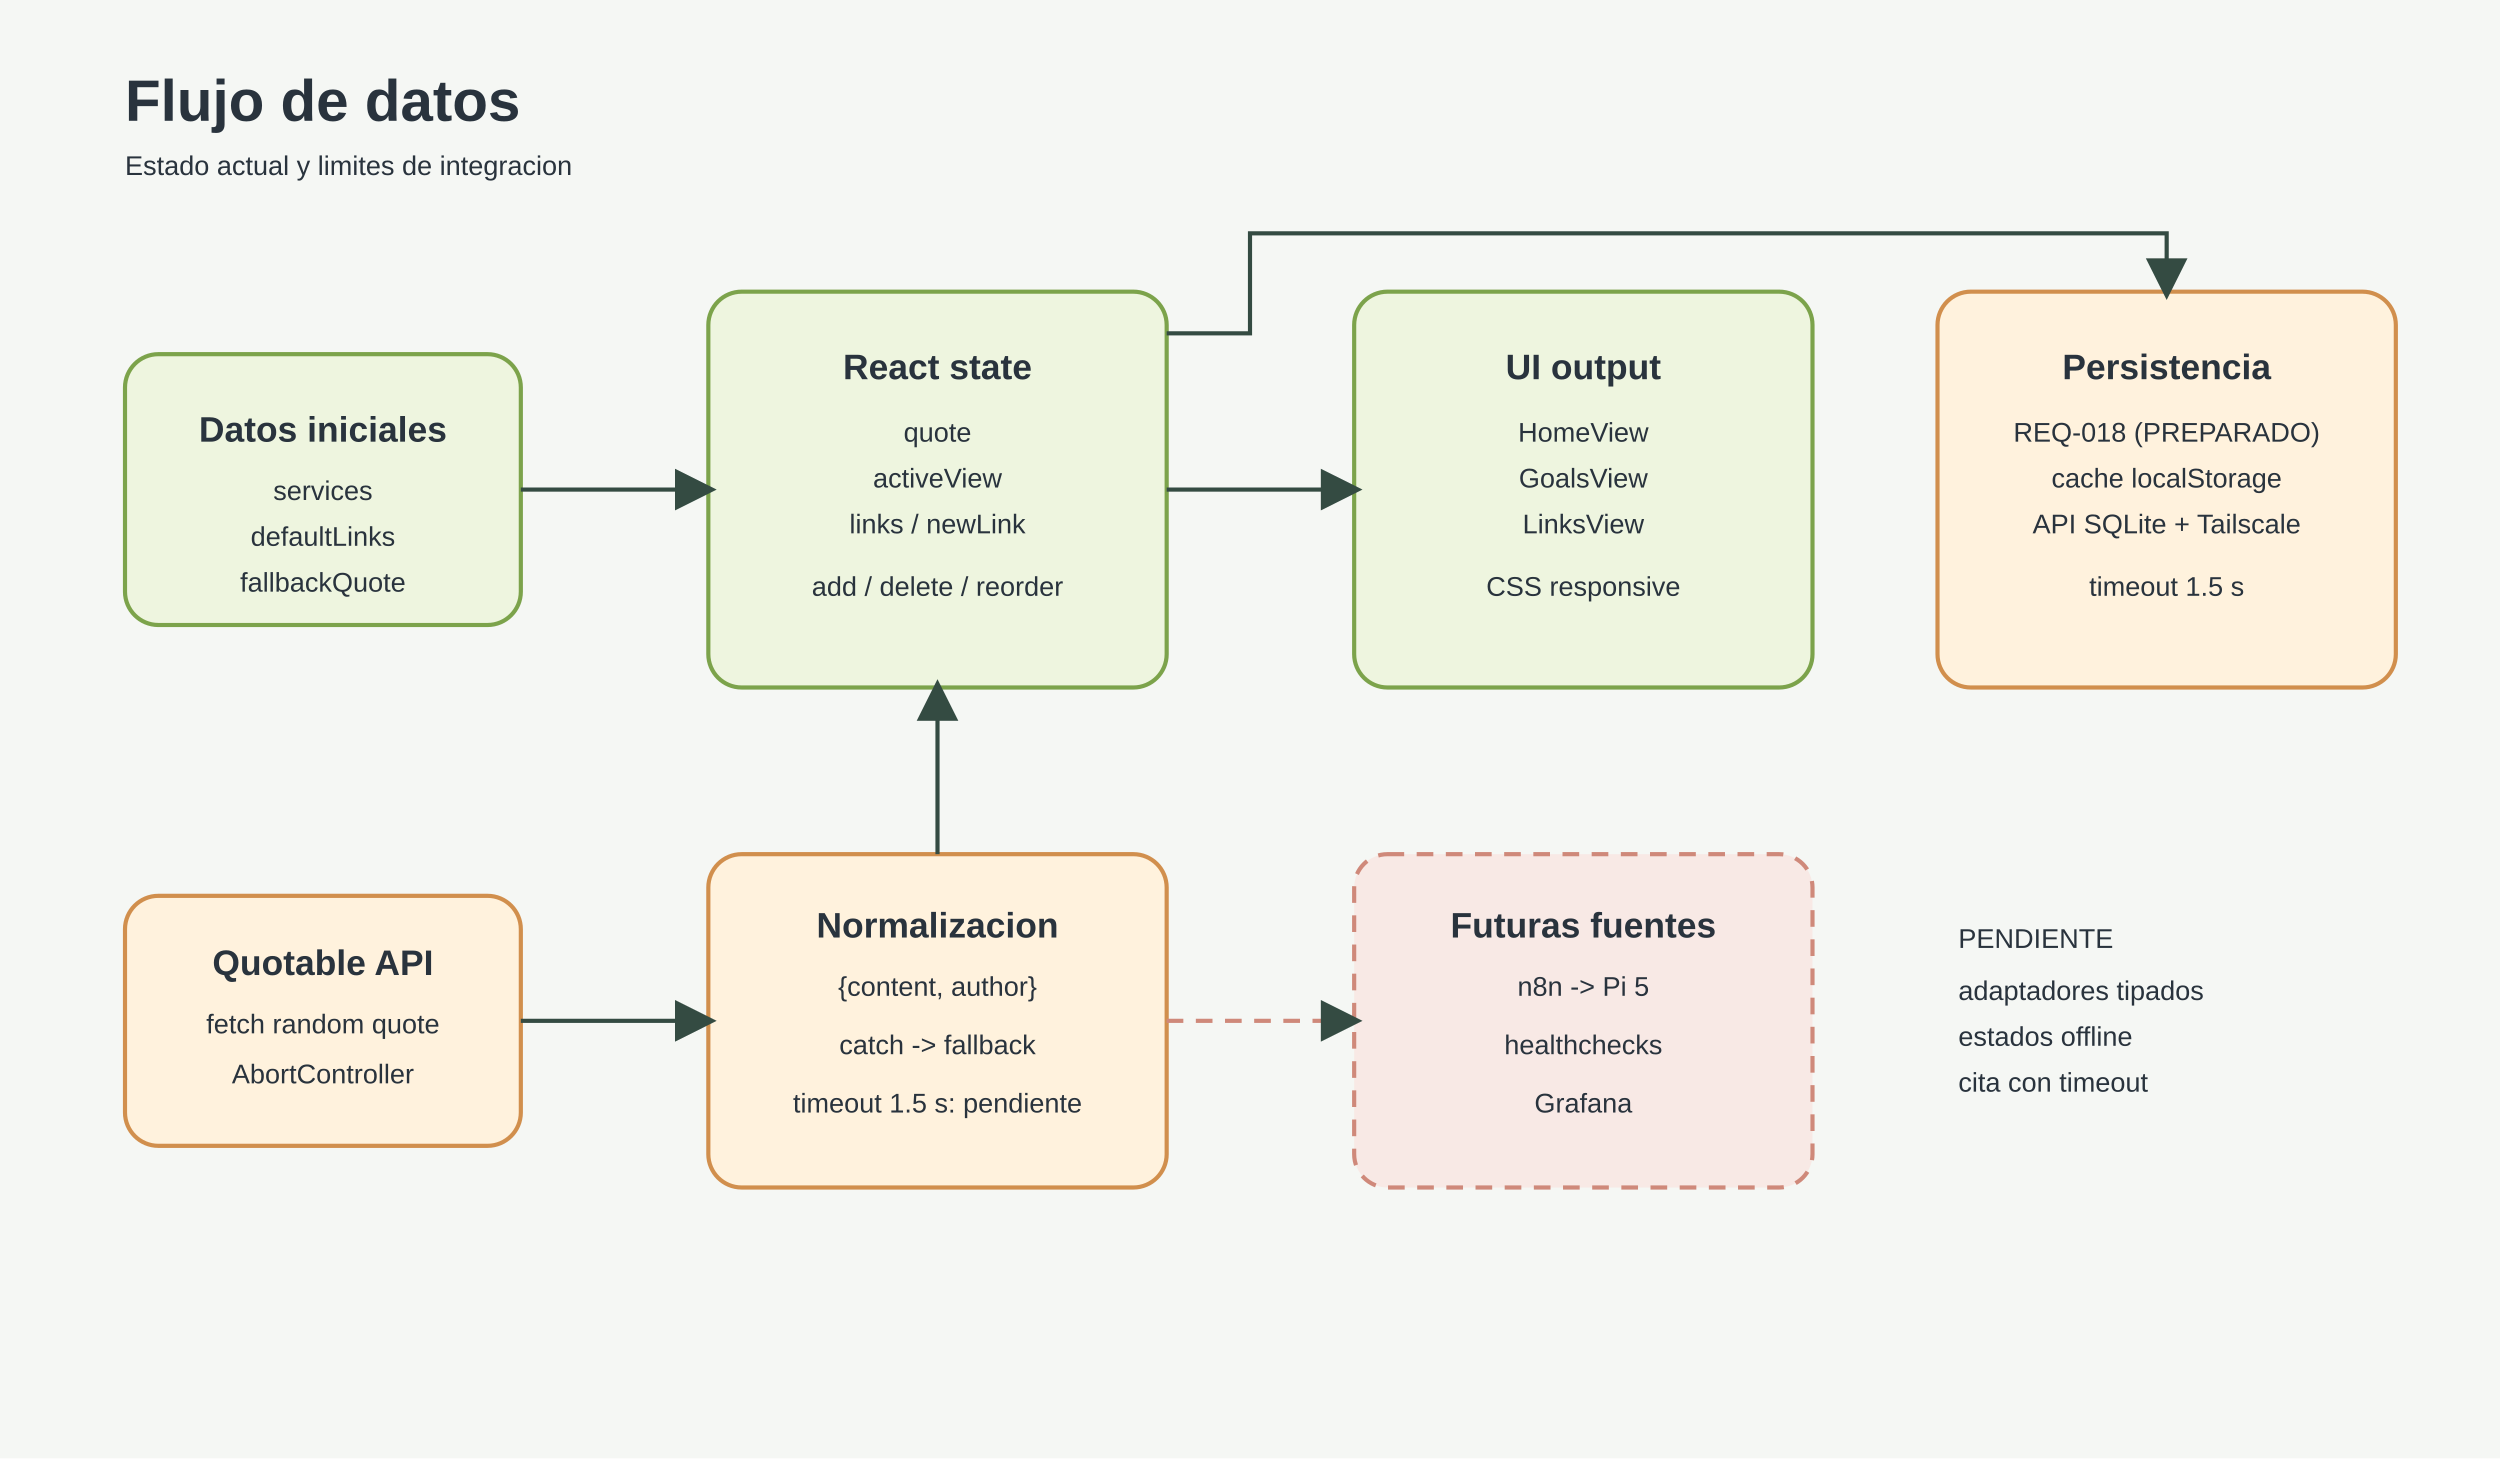
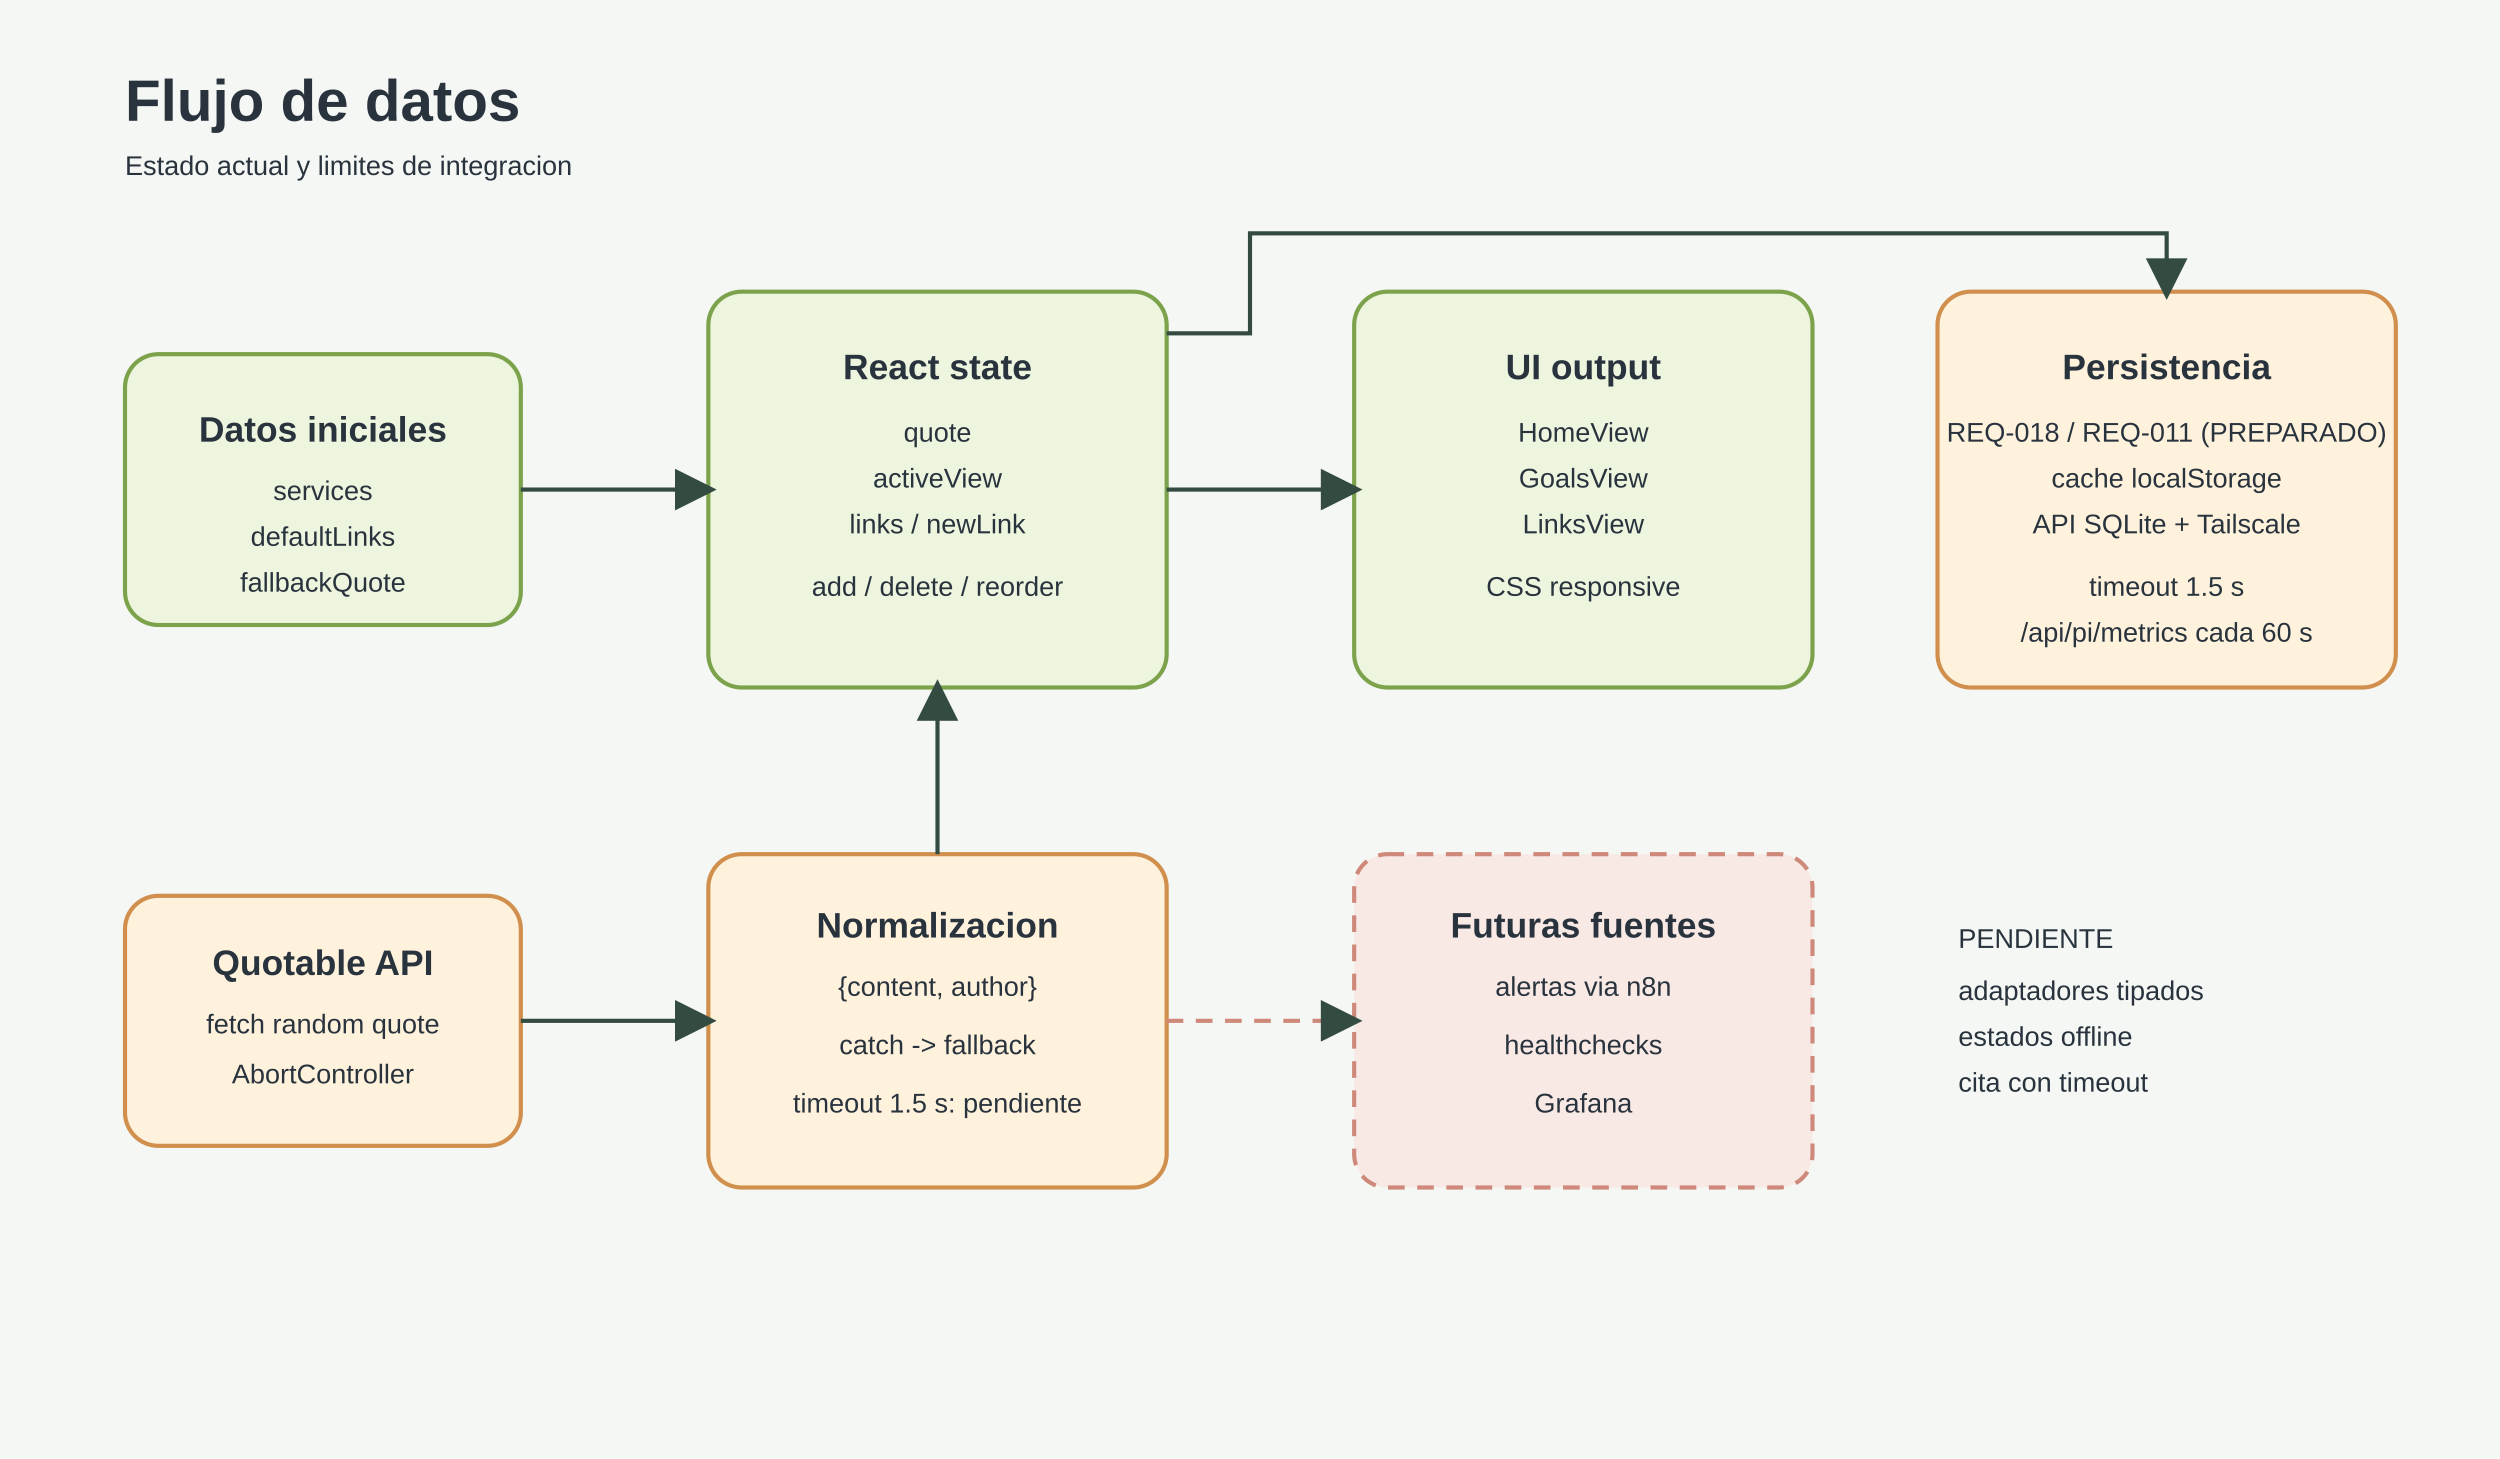
<svg xmlns="http://www.w3.org/2000/svg" viewBox="0 0 1200 700" role="img" aria-labelledby="title desc">
  <defs>
    <marker id="arrow" markerWidth="10" markerHeight="10" refX="8" refY="5" orient="auto">
      <path d="M0 0L10 5L0 10Z" fill="#344b42" />
    </marker>
    <style>text{font-family:Arial,sans-serif;fill:#29333d}.title{font-size:28px;font-weight:700}.label{font-size:17px;font-weight:700}.note{font-size:13px}.live{fill:#eef5df;stroke:#7ca34b;stroke-width:2}.ready{fill:#fff2dd;stroke:#d18f4d;stroke-width:2}.planned{fill:#f8e9e5;stroke:#cf897a;stroke-width:2;stroke-dasharray:8 6}.line{stroke:#344b42;stroke-width:2;fill:none;marker-end:url(#arrow)}.future{stroke:#cf897a;stroke-dasharray:8 6}</style>
  </defs>
  <rect width="1200" height="700" fill="#f5f7f4" />
  <text x="60" y="58" class="title">Flujo de datos</text>
  <text x="60" y="84" class="note">Estado actual y limites de integracion</text>
  <rect x="60" y="170" width="190" height="130" rx="16" class="live" />
  <text x="155" y="212" text-anchor="middle" class="label">Datos iniciales</text>
  <text x="155" y="240" text-anchor="middle" class="note">services</text>
  <text x="155" y="262" text-anchor="middle" class="note">defaultLinks</text>
  <text x="155" y="284" text-anchor="middle" class="note">fallbackQuote</text>
  <rect x="340" y="140" width="220" height="190" rx="16" class="live" />
  <text x="450" y="182" text-anchor="middle" class="label">React state</text>
  <text x="450" y="212" text-anchor="middle" class="note">quote</text>
  <text x="450" y="234" text-anchor="middle" class="note">activeView</text>
  <text x="450" y="256" text-anchor="middle" class="note">links / newLink</text>
  <text x="450" y="286" text-anchor="middle" class="note">add / delete / reorder</text>
  <rect x="650" y="140" width="220" height="190" rx="16" class="live" />
  <text x="760" y="182" text-anchor="middle" class="label">UI output</text>
  <text x="760" y="212" text-anchor="middle" class="note">HomeView</text>
  <text x="760" y="234" text-anchor="middle" class="note">GoalsView</text>
  <text x="760" y="256" text-anchor="middle" class="note">LinksView</text>
  <text x="760" y="286" text-anchor="middle" class="note">CSS responsive</text>
  <path d="M250 235H340" class="line" />
  <path d="M560 235H650" class="line" />
  <rect x="60" y="430" width="190" height="120" rx="16" class="ready" />
  <text x="155" y="468" text-anchor="middle" class="label">Quotable API</text>
  <text x="155" y="496" text-anchor="middle" class="note">fetch random quote</text>
  <text x="155" y="520" text-anchor="middle" class="note">AbortController</text>
  <rect x="340" y="410" width="220" height="160" rx="16" class="ready" />
  <text x="450" y="450" text-anchor="middle" class="label">Normalizacion</text>
  <text x="450" y="478" text-anchor="middle" class="note">{content, author}</text>
  <text x="450" y="506" text-anchor="middle" class="note">catch -&gt; fallback</text>
  <text x="450" y="534" text-anchor="middle" class="note">timeout 1.5 s: pendiente</text>
  <path d="M250 490H340" class="line" />
  <path d="M450 410V330" class="line" />
  <rect x="650" y="410" width="220" height="160" rx="16" class="planned" />
  <text x="760" y="450" text-anchor="middle" class="label">Futuras fuentes</text>
-   <text x="760" y="478" text-anchor="middle" class="note">n8n -&gt; Pi 5</text>
+   <text x="760" y="478" text-anchor="middle" class="note">alertas via n8n</text>
  <text x="760" y="506" text-anchor="middle" class="note">healthchecks</text>
  <text x="760" y="534" text-anchor="middle" class="note">Grafana</text>
  <path d="M560 490H650" class="line future" />
  <text x="940" y="455" class="note">PENDIENTE</text>
  <text x="940" y="480" class="note">adaptadores tipados</text>
  <text x="940" y="502" class="note">estados offline</text>
  <text x="940" y="524" class="note">cita con timeout</text>
  <rect x="930" y="140" width="220" height="190" rx="16" class="ready" />
  <text x="1040" y="182" text-anchor="middle" class="label">Persistencia</text>
-   <text x="1040" y="212" text-anchor="middle" class="note">REQ-018 (PREPARADO)</text>
+   <text x="1040" y="212" text-anchor="middle" class="note">REQ-018 / REQ-011 (PREPARADO)</text>
  <text x="1040" y="234" text-anchor="middle" class="note">cache localStorage</text>
  <text x="1040" y="256" text-anchor="middle" class="note">API SQLite + Tailscale</text>
  <text x="1040" y="286" text-anchor="middle" class="note">timeout 1.5 s</text>
+   <text x="1040" y="308" text-anchor="middle" class="note">/api/pi/metrics cada 60 s</text>
  <path d="M560 160H600V112H1040V140" class="line" />
</svg>
